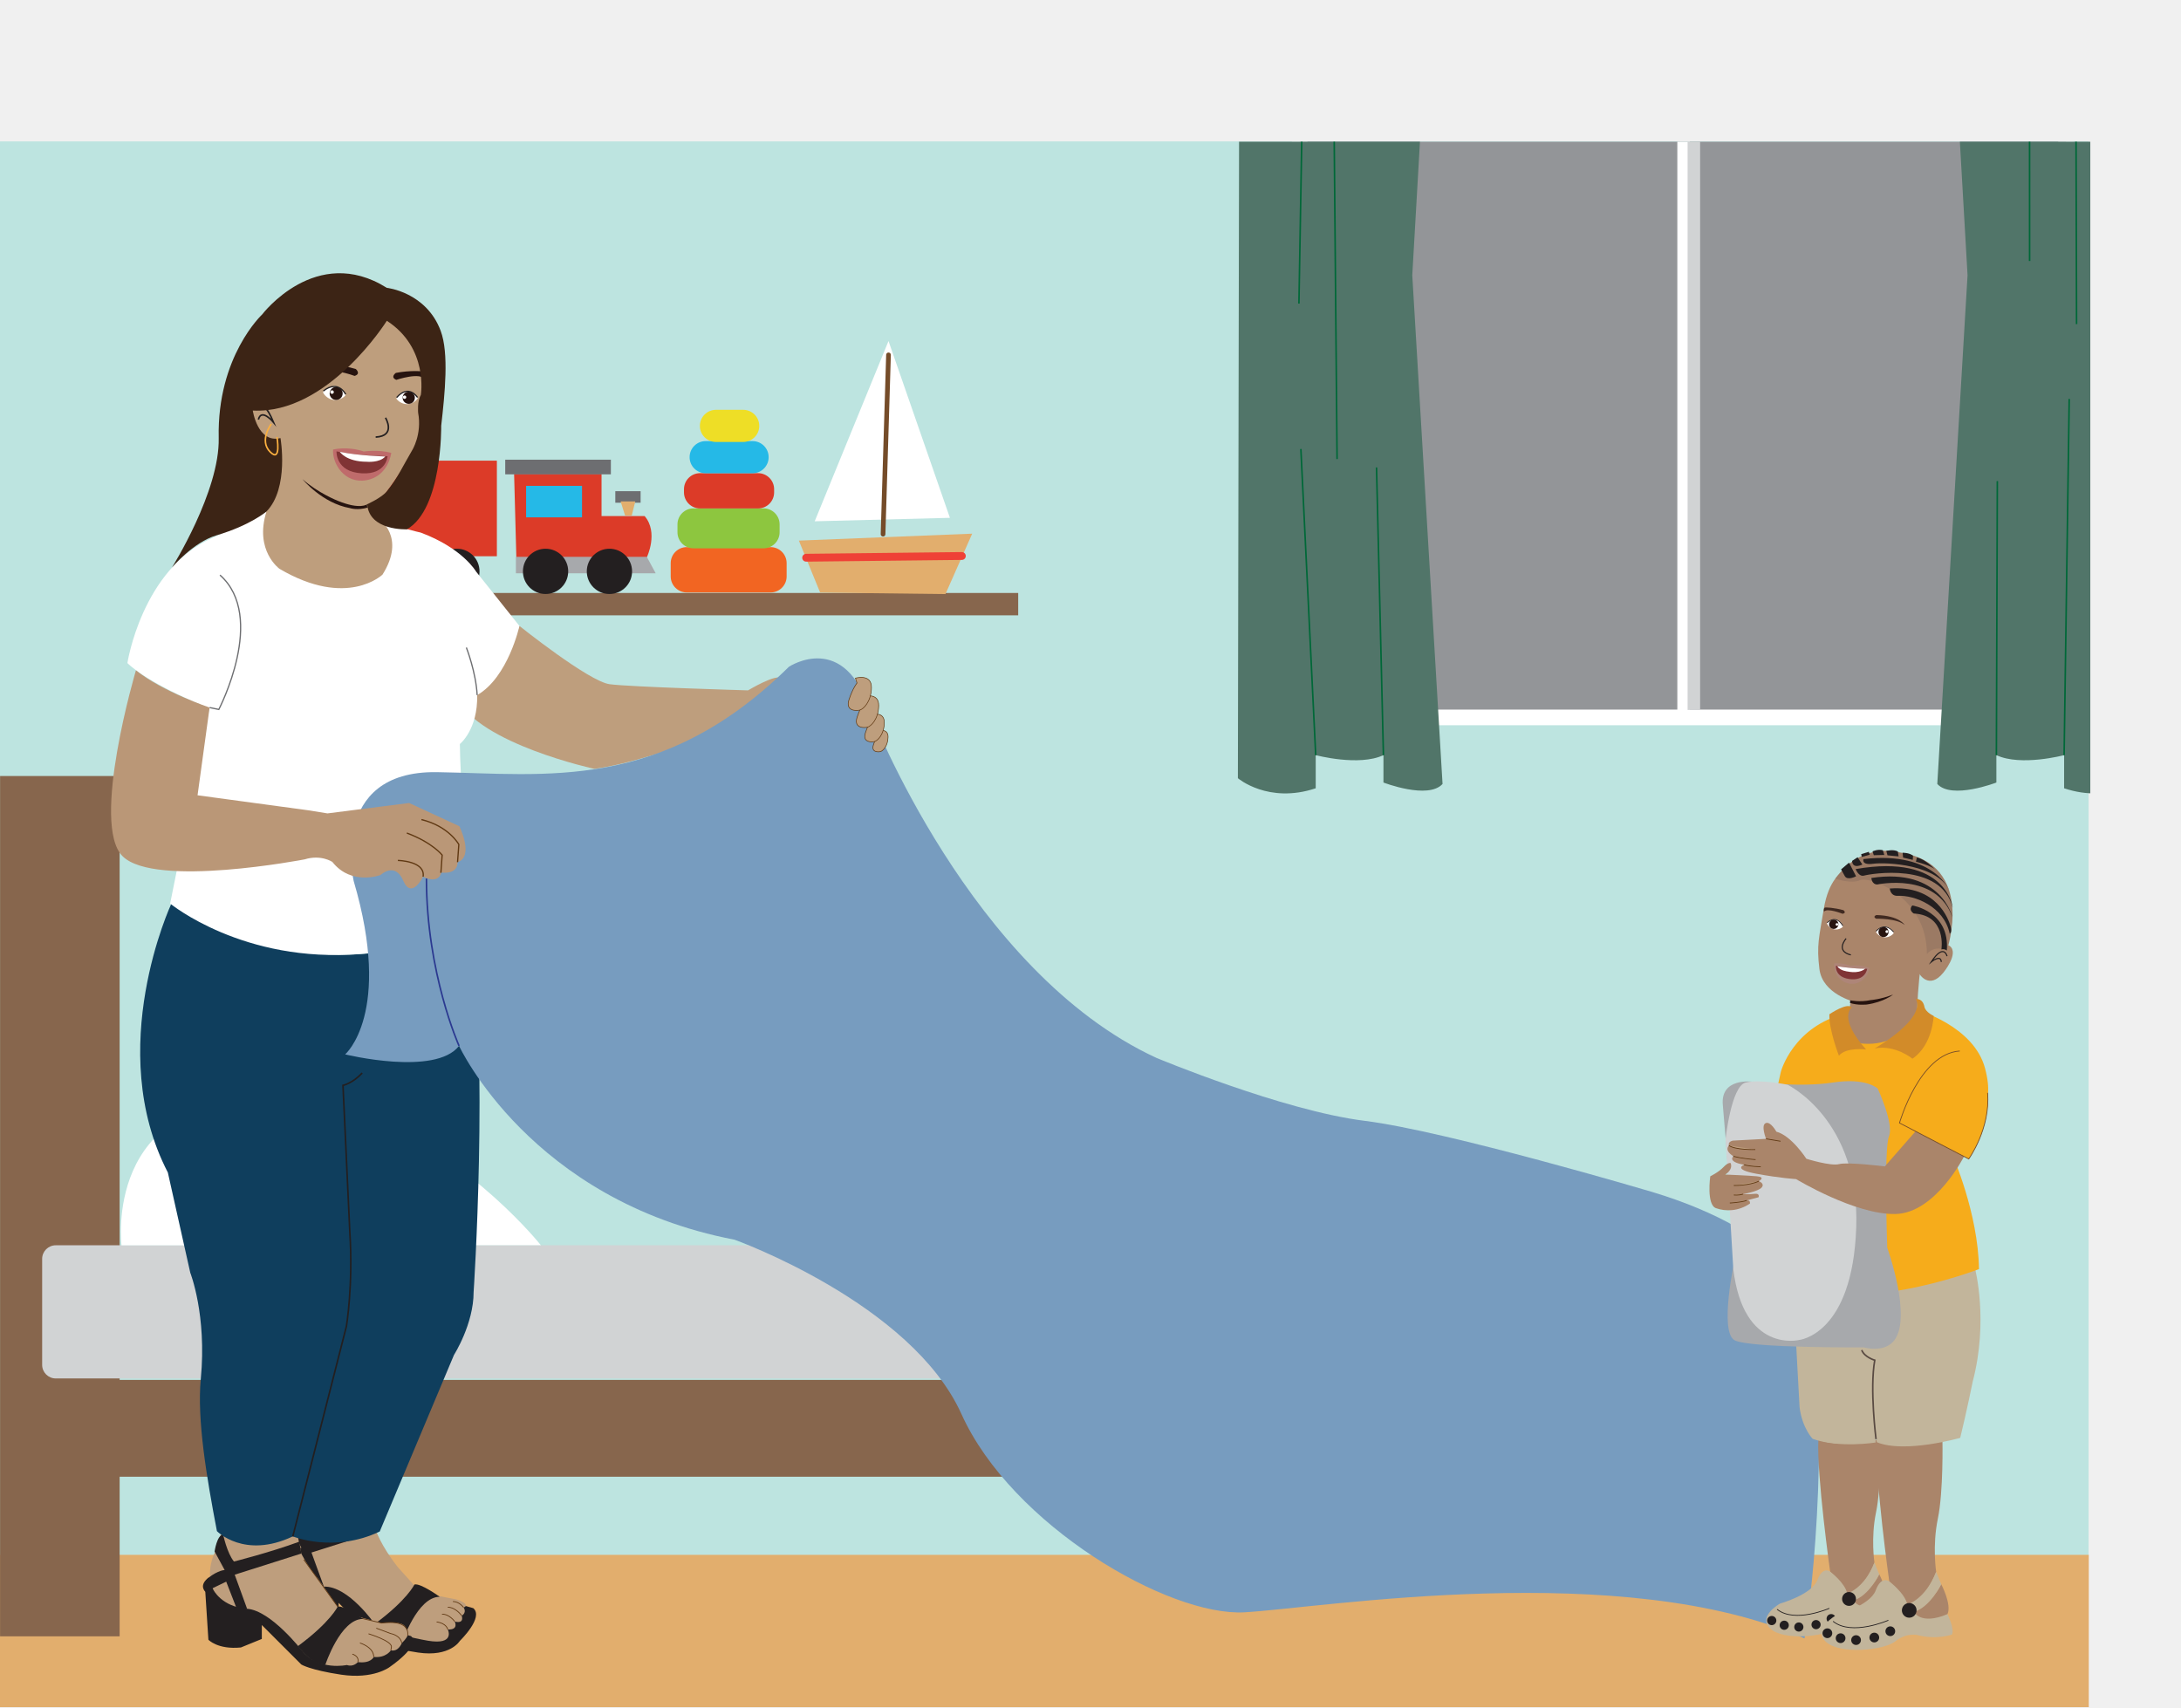
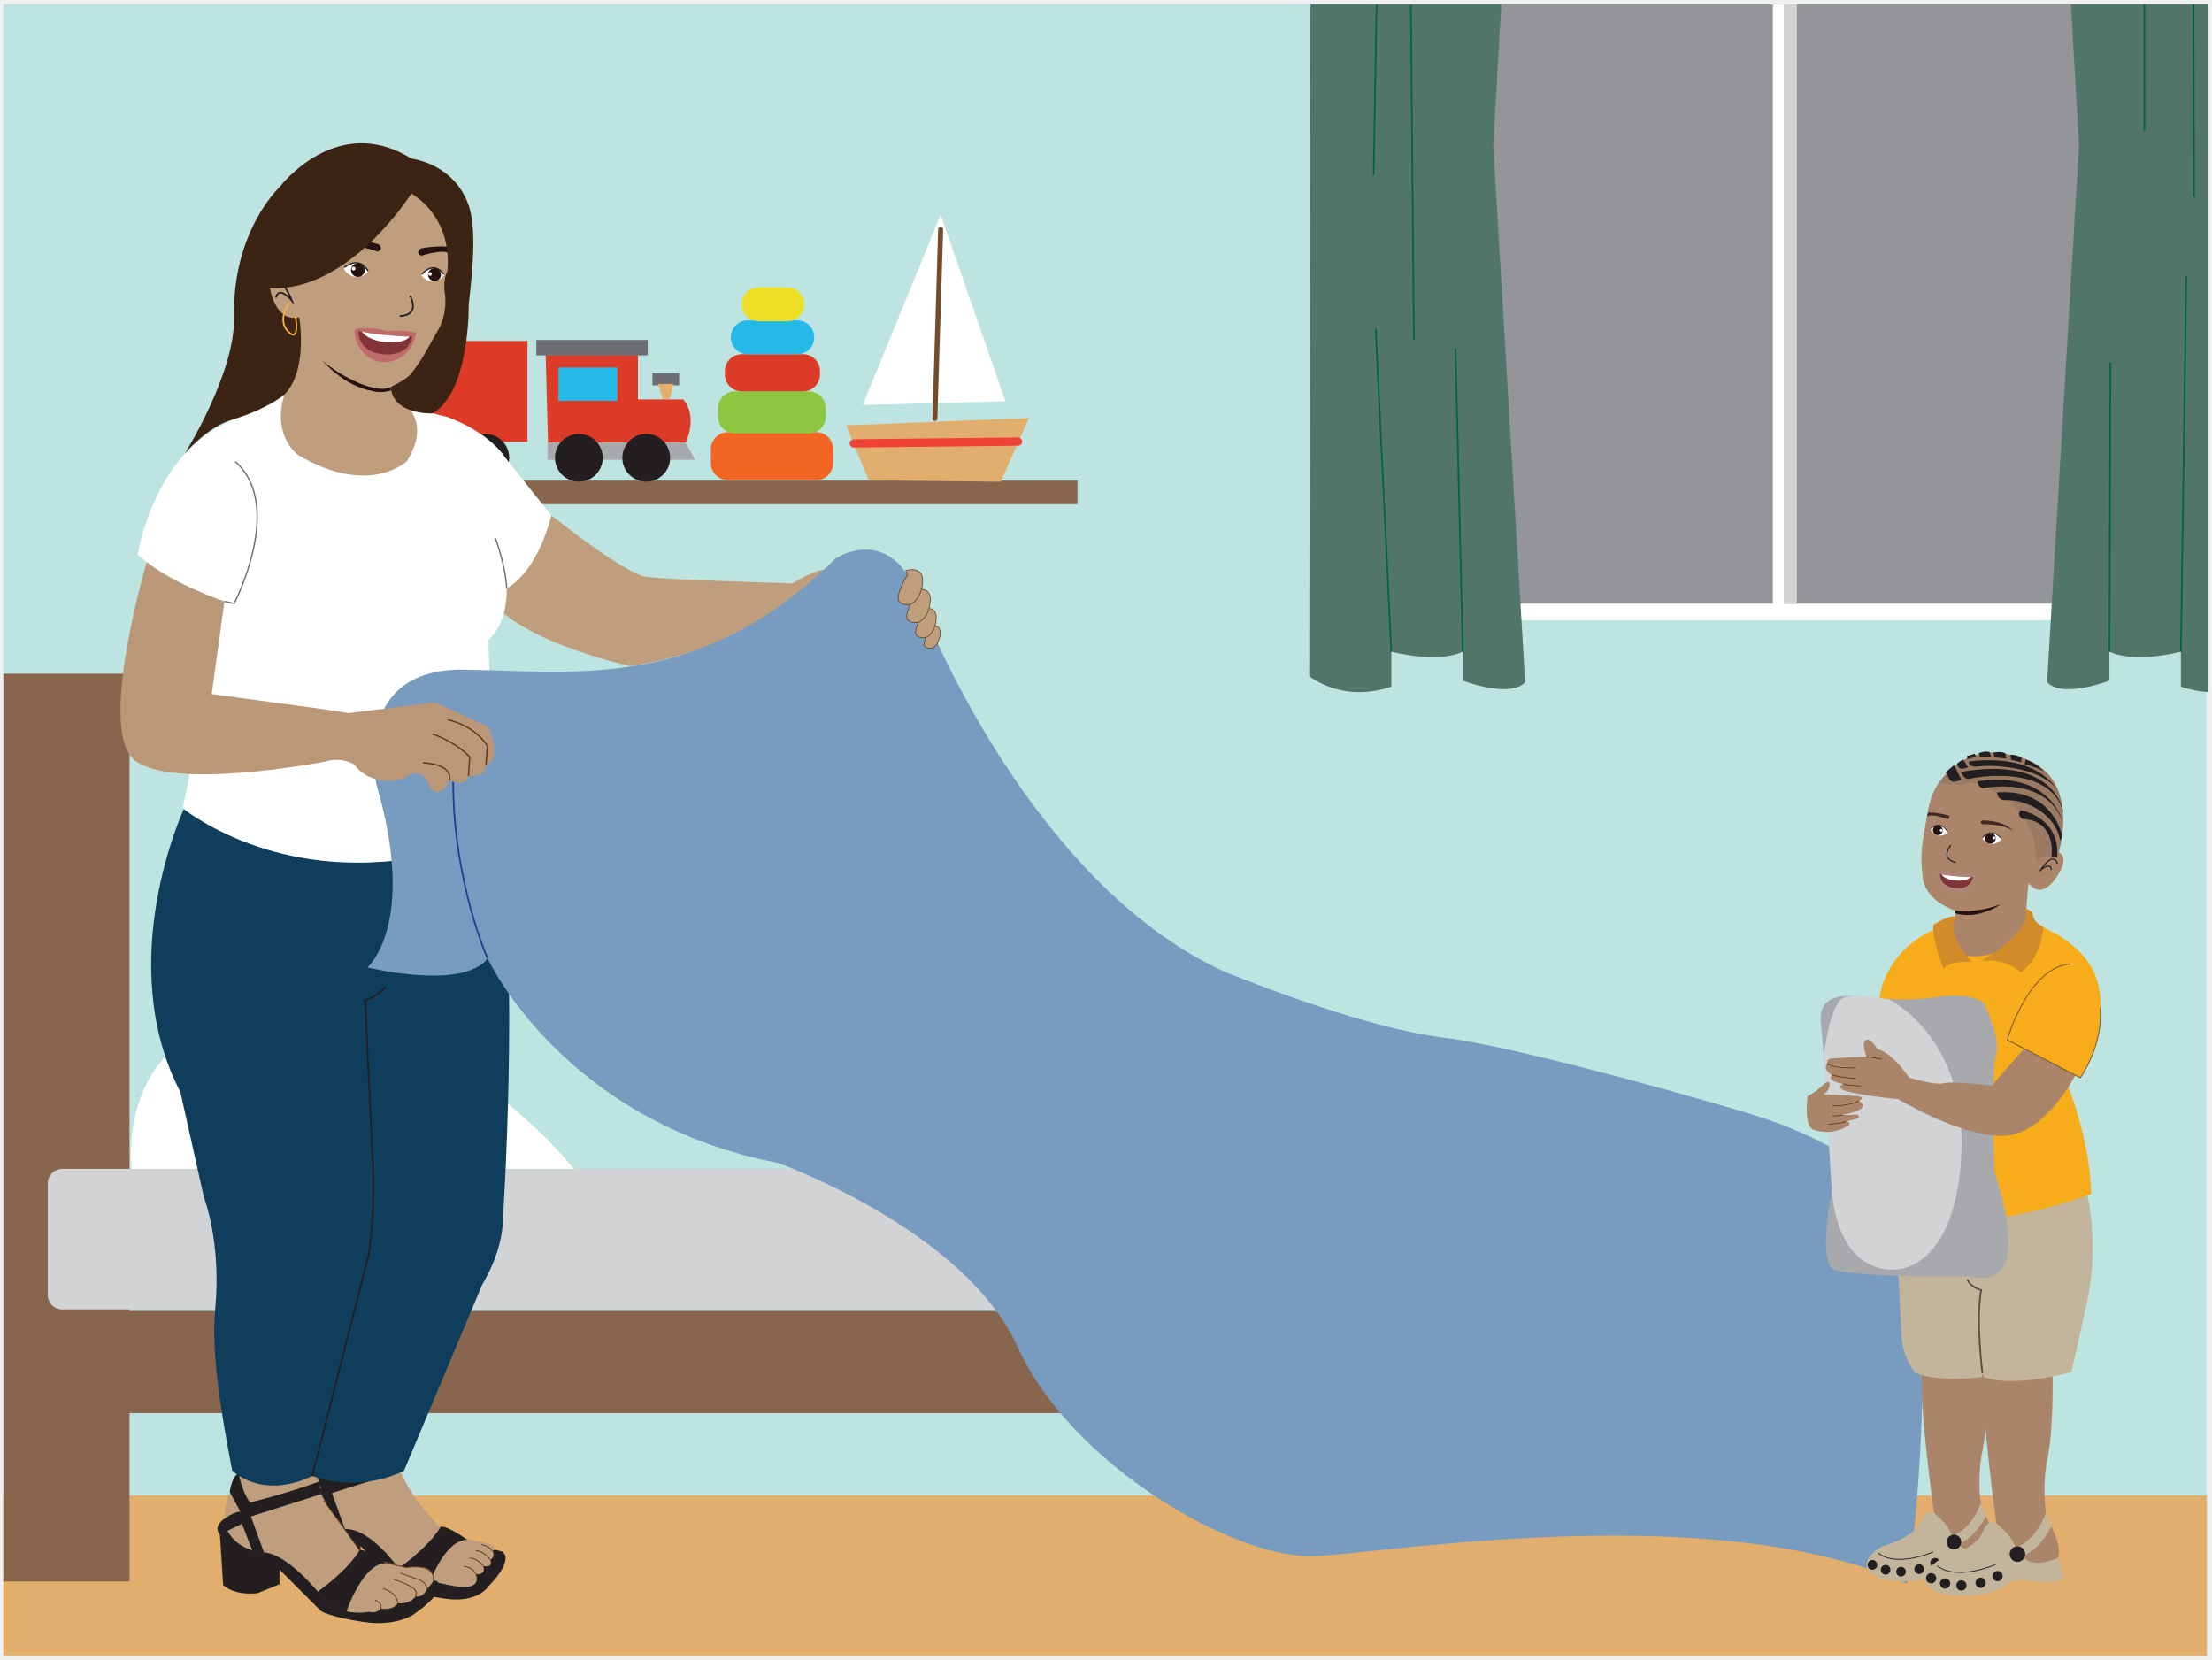
- <svg xmlns="http://www.w3.org/2000/svg" viewBox="0 0 1392.91 1090.37">
+ <svg xmlns="http://www.w3.org/2000/svg" viewBox="-2.00 87.82 1339.10 1004.55">
  <defs>
    <style>
      .cls-1, .cls-2, .cls-3, .cls-4, .cls-5, .cls-6, .cls-7, .cls-8, .cls-9, .cls-10, .cls-11, .cls-12, .cls-13, .cls-14, .cls-15 {
        fill: none;
      }

      .cls-16 {
        clip-path: url(#clippath);
      }

      .cls-2 {
        stroke: #6d6e71;
      }

      .cls-2, .cls-3, .cls-4 {
        stroke-width: .8px;
      }

      .cls-2, .cls-3, .cls-4, .cls-17, .cls-18, .cls-19, .cls-5, .cls-6, .cls-20, .cls-21, .cls-22, .cls-7, .cls-8, .cls-9, .cls-10, .cls-11, .cls-12, .cls-13, .cls-23, .cls-24, .cls-14, .cls-15 {
        stroke-miterlimit: 10;
      }

      .cls-3, .cls-20, .cls-22, .cls-15 {
        stroke: #603913;
      }

      .cls-4, .cls-5, .cls-6, .cls-7, .cls-14 {
        stroke: #231f20;
      }

      .cls-25 {
        fill: #eede26;
      }

      .cls-26 {
        fill: #f26522;
      }

      .cls-27, .cls-19 {
        fill: #f6ac1b;
      }

      .cls-28, .cls-21, .cls-23 {
        fill: #fff;
      }

      .cls-29 {
        fill: #803435;
      }

      .cls-30 {
        fill: #87664d;
      }

      .cls-31 {
        fill: #c2b59b;
      }

      .cls-32 {
        fill: #8dc63f;
      }

      .cls-33 {
        fill: #ba9777;
      }

      .cls-34 {
        fill: #ae8578;
      }

      .cls-35 {
        fill: #a7a9ac;
      }

      .cls-36, .cls-20, .cls-22 {
        fill: #be9e7d;
      }

      .cls-37 {
        fill: #bde4e0;
      }

      .cls-38 {
        fill: #aa856a;
      }

      .cls-39 {
        fill: #bf6b6b;
      }

      .cls-40 {
        fill: #d28b29;
      }

      .cls-41 {
        fill: #d1d3d4;
      }

      .cls-42 {
        fill: #dc3b28;
      }

      .cls-43 {
        fill: #e2ae6d;
      }

      .cls-44 {
        fill: #231f20;
      }

      .cls-45 {
        fill: #0f3e5d;
      }

      .cls-46 {
        fill: #9b7a64;
      }

      .cls-47 {
        fill: #6d6e71;
      }

      .cls-48 {
        fill: #3c2415;
      }

      .cls-49 {
        fill: #25b9e7;
      }

      .cls-50 {
        fill: #517569;
      }

      .cls-51 {
        fill: #779cbf;
      }

      .cls-52, .cls-53 {
        fill: #26130f;
      }

      .cls-17 {
        fill: #939598;
        stroke-width: 10px;
      }

      .cls-17, .cls-13 {
        stroke: #fff;
      }

      .cls-18 {
        stroke-width: 2px;
      }

      .cls-18, .cls-24 {
        fill: #a97c50;
        stroke: #a97c50;
      }

      .cls-19, .cls-6, .cls-20, .cls-14, .cls-15 {
        stroke-width: .5px;
      }

      .cls-19, .cls-23 {
        stroke: #754c29;
      }

      .cls-5 {
        stroke-width: .7px;
      }

      .cls-6, .cls-21, .cls-23 {
        stroke-linecap: round;
      }

      .cls-21 {
        stroke: #ef4136;
        stroke-width: 5px;
      }

      .cls-22 {
        stroke-width: .4px;
      }

      .cls-8 {
        stroke: #006838;
      }

      .cls-9 {
        stroke: #fbb040;
      }

      .cls-10 {
        stroke: #2b3990;
      }

      .cls-11 {
        stroke: #594a42;
      }

      .cls-12 {
        stroke: #d1d3d4;
      }

      .cls-12, .cls-13 {
        stroke-width: 8px;
      }

      .cls-23 {
        stroke-width: 3px;
      }

      .cls-24 {
        stroke-width: 6px;
      }

      .cls-53 {
        opacity: .8;
      }
    </style>
    <clipPath id="clippath">
      <rect class="cls-1" x="783.82" y="90.53" width="551.17" height="427.09" />
    </clipPath>
  </defs>
  <g id="Layer_2" data-name="Layer 2">
    <rect class="cls-37" x="0" y="90.32" width="1333.9" height="903.72" />
    <rect class="cls-43" x="0" y="993.1" width="1334.02" height="97.28" />
    <rect class="cls-30" x="2.15" y="881.37" width="1002.17" height="61.84" transform="translate(1006.47 1824.58) rotate(-180)" />
    <rect class="cls-30" x=".04" y="495.65" width="76.36" height="549.5" transform="translate(76.45 1540.8) rotate(-180)" />
    <rect class="cls-41" x="26.93" y="795.38" width="996.21" height="85.06" rx="8.69" ry="8.69" transform="translate(1050.06 1675.82) rotate(-180)" />
    <path class="cls-28" d="M77.58,795.43s-11.89-96.08,94.1-92.12c25.43,.95,46.99,3.39,67.07,11.64,63.61,26.15,106.66,80.37,106.66,80.37l-267.83,.1Z" />
    <g>
      <rect class="cls-30" x="177.24" y="378.73" width="473.04" height="14.28" transform="translate(827.52 771.75) rotate(-180)" />
      <rect class="cls-26" x="428.35" y="349.45" width="74.04" height="28.97" rx="10.26" ry="10.26" />
      <rect class="cls-32" x="432.67" y="324.7" width="65.23" height="25.52" rx="10.26" ry="10.26" />
      <rect class="cls-42" x="436.83" y="302.22" width="57.57" height="22.53" rx="10.26" ry="10.26" />
      <rect class="cls-49" x="440.42" y="281.74" width="50.48" height="20.53" rx="10.26" ry="10.26" />
      <rect class="cls-25" x="446.99" y="261.76" width="37.92" height="20.53" rx="10.26" ry="10.26" />
      <polygon class="cls-43" points="510.2 345.29 523.8 378.5 603.82 379.45 620.9 340.86 510.2 345.29" />
      <polygon class="cls-28" points="567.45 217.82 520.32 332.95 606.67 330.74 567.45 217.82" />
      <line class="cls-23" x1="563.97" y1="341.17" x2="567.45" y2="226.67" />
      <line class="cls-21" x1="514.85" y1="356.23" x2="614.29" y2="355.12" />
      <path class="cls-42" d="M329.76,355.97h83.34s7.65-15.87-1.42-26.36h-27.5v-26.93s-55.84,0-55.84,0l1.42,53.29Z" />
      <polygon class="cls-35" points="413.1 355.68 329.48 355.68 329.48 366.17 418.77 366.17 413.1 355.68" />
      <circle class="cls-44" cx="389.22" cy="364.94" r="14.46" />
      <circle class="cls-44" cx="348.43" cy="364.94" r="14.46" />
      <rect class="cls-49" x="335.99" y="310.33" width="35.72" height="20.13" transform="translate(707.71 640.78) rotate(-180)" />
      <rect class="cls-47" x="322.67" y="293.6" width="67.47" height="9.35" transform="translate(712.81 596.56) rotate(-180)" />
      <rect class="cls-47" x="392.97" y="313.73" width="16.16" height="7.37" transform="translate(802.1 634.83) rotate(-180)" />
      <polygon class="cls-43" points="396.37 320.25 405.73 320.25 403.46 329.32 399.21 329.32 396.37 320.25" />
      <rect class="cls-42" x="220.77" y="294.23" width="96.56" height="61.05" />
      <circle class="cls-44" cx="291.79" cy="364.94" r="14.46" />
      <circle class="cls-44" cx="251" cy="364.94" r="14.46" />
    </g>
    <g class="cls-16">
      <g>
        <rect class="cls-17" x="830.06" y="27.62" width="489.43" height="430.61" />
        <line class="cls-24" x1="773.67" y1="12.32" x2="1375.85" y2="12.32" />
        <circle class="cls-18" cx="769.18" cy="11.6" r="7.92" />
        <circle class="cls-18" cx="1383.99" cy="12.66" r="7.92" />
        <path class="cls-50" d="M791.5,0l-.92,497.05s19.33,16.57,49.71,6.44v-21.17s27.61,7.36,43.26,0v17.49s28.53,11.05,37.74,.92l-19.33-324.93L912.08,0l-49.71,.92-11.05,2.76L832.92,0h-41.42Z" />
        <path class="cls-50" d="M1367.05,0l.92,497.05s-19.33,16.57-49.71,6.44v-21.17s-27.61,7.36-43.26,0v17.49s-28.53,11.05-37.74,.92l19.33-324.93L1246.47,0l49.71,.92,11.05,2.76L1325.63,0h41.42Z" />
        <line class="cls-8" x1="840.28" y1="482.33" x2="830.81" y2="286.77" />
        <line class="cls-8" x1="883.54" y1="482.33" x2="879.12" y2="298.56" />
        <line class="cls-8" x1="832.92" y1="0" x2="829.57" y2="193.9" />
        <line class="cls-8" x1="851.33" y1="3.69" x2="853.93" y2="293.23" />
        <line class="cls-8" x1="1275" y1="482.33" x2="1275.61" y2="307.28" />
        <line class="cls-8" x1="1318.26" y1="482.33" x2="1321.52" y2="254.81" />
        <line class="cls-8" x1="1296.17" y1=".93" x2="1296.22" y2="166.72" />
        <line class="cls-8" x1="1325.63" y1="0" x2="1326.21" y2="207.02" />
        <line class="cls-13" x1="1075.24" y1="25.58" x2="1075.24" y2="457.27" />
        <line class="cls-12" x1="1081.8" y1="31.23" x2="1081.8" y2="453.47" />
      </g>
    </g>
  </g>
  <g id="Layer_1" data-name="Layer 1">
    <g>
      <g>
        <path class="cls-44" d="M182.12,993.61s-3.96,2.97-1.98,8.9l1.98,30.66s5.93,6.43,20.77,4.95l13.35-5.44v-8.9s25.22,25.22,25.22,25.22c0,0,5.5,3.52,25.55,6.51,20.5,3.05,26.68-7.46,26.68-7.46,0,0,15.5-14.95,8.58-20.89l-120.15-33.55Z" />
        <path class="cls-36" d="M191.52,965.92c-11.22,17.23-8.24,31.03-8.24,31.03,0,0,7.89,16.97,23.57,16.45,15.68-.52,32.47,23.86,32.47,23.86,8.82,6.5,33.96,10.69,33.96,10.69,17.7,2.96,12.72-7.18,12.72-7.18,7.22,.35,4.4-5.08,4.4-5.08,6.51,1.66,4.48-3.7,4.48-3.7,3.58-2.28,1.16-5.3,1.16-5.3,2.78-.7,.91-2.52,.11-3.03-3.02-1.91-5.5-2.23-5.5-2.23l-15.51-2.98-9.08-4.16-11.9-13.23c-11.19-14.17-14.17-23.87-14.17-23.87l.59-13.13,11.83-89.34-19.47-4.21-47.43,12.24s1.45,41,5.74,55.99c4.28,15,.28,27.2,.28,27.2" />
        <path class="cls-15" d="M286,1040.75s-.83-4-7.15-4.78" />
        <path class="cls-15" d="M290.4,1035.67s-3.5-4.85-8.12-4.64" />
        <path class="cls-15" d="M294.88,1031.97s-3.77-5.37-8.9-5.42" />
        <path class="cls-15" d="M296.03,1026.67s-2.62-3.7-6.78-3.77" />
        <path class="cls-44" d="M200.42,1013.88l-6.92-17.8-13.35,6.43s-4.45-3.96,1.98-8.9c6.43-4.95,10.38-4.95,10.38-4.95l-6.43-11.87s1.48-10.38,5.44-10.88c0,0,2.47,11.87,6.92,17.31,0,0,22.96-5.76,41.75-12.68l1.28,7.59-42.54,13.5,7.91,21.76-6.43,.49Z" />
        <path class="cls-44" d="M264.69,1012.03s-4.6,9.89-25.37,25.22c0,0,8.13,11.84,17.52,11.84,0,0,9.64-29.2,23.98-29.2,0,0-12.17-8.84-16.13-7.85Z" />
      </g>
      <g>
        <path class="cls-44" d="M133.09,1007.75s-3.96,2.97-1.98,8.9l1.98,30.66s5.93,6.43,20.77,4.95l13.35-5.44v-8.9s25.22,25.22,25.22,25.22c0,0,5.5,3.52,25.55,6.51,20.5,3.05,30.76-4.8,30.76-4.8,0,0,20.67-13.92,13.74-19.85l-129.39-37.25Z" />
        <path class="cls-36" d="M187.51,968.05c-.41-34.49,6.67-78.37,6.67-78.37,0,0-55.11-22.63-60.46,1.17-5.35,23.8,5.75,62.01,5.75,62.01,4.93,25.46-.82,35.73-.82,35.73-8.52,15.38-2.46,26.69-2.46,26.69,0,0,5.21,11.01,21.63,12.26,15.31,1.16,35.03,26.75,35.03,26.75,10.68,13.14,28.67,9.18,28.67,9.18,4.31,1.48,7.01-1.86,7.01-1.86,8.42,1.04,10.18-3.3,10.18-3.3,7.85,.82,10.91-4.21,10.91-4.21,4.83,1.15,6.99-4.63,6.99-4.63,5.77-5.6,3.95-7.07,1.9-10.73-2.05-3.66-14.69-2.05-14.69-2.05l-17.9-4.85-10.26-5.66-12.54-17.88c-6.98-8.21-10.68-16.02-10.68-16.02l-4.93-24.23Z" />
        <path class="cls-15" d="M240.33,1039.95l9.21,3.44s6.12,.99,7.06,6.07" />
        <path class="cls-15" d="M235.36,1043.53s15.35,4.63,14.61,8.51l-.35,2.05" />
        <path class="cls-15" d="M229.88,1049.4s8.78,2.55,8.82,8.9" />
        <path class="cls-15" d="M225.03,1056.52s4.56,1.17,3.5,5.08" />
        <path class="cls-44" d="M151.39,1028.03l-6.92-17.8-13.35,6.43s-4.45-3.96,1.98-8.9c6.43-4.95,10.38-4.95,10.38-4.95l-6.43-11.87s1.48-10.38,5.44-10.88c0,0,2.47,11.87,6.92,17.31,0,0,22.96-5.76,41.75-12.68l1.28,7.59-42.54,13.5,7.91,21.76-6.43,.49Z" />
        <path class="cls-15" d="M194.04,996.17l21.62,30,14.13,7.24,14.03,3.27s17.83-3.12,16.55,7.89" />
        <path class="cls-44" d="M215.66,1026.17s-4.6,9.89-25.37,25.22c0,0,8.13,11.84,17.52,11.84,0,0,9.64-29.2,23.98-29.2,0,0-12.17-8.84-16.13-7.85Z" />
        <line class="cls-15" x1="188.75" y1="928.69" x2="192.98" y2="899.07" />
      </g>
      <path class="cls-36" d="M331.74,399.8s44.32,35.45,57.61,37.22c13.29,1.77,88.39,3.93,88.39,3.93,0,0,18.73-11.24,21.22-7.49,11.62,17.43-79.15,52.36-119.36,57.63,0,0-73.56-15.95-87.74-45.2,0,0,22.16,0,39.88-46.09Z" />
      <path class="cls-36" d="M175.1,280.36s-1.76,32.78-9.58,50.08c0,0-2.5,77.2,63.24,79.25,0,0,49.01-13.21,19.28-76.71,0,0-11.83-4.61-12.08-16.06-.27-12.12,1.56,.21,1.56,.21l-62.42-36.76" />
      <path class="cls-45" d="M109.36,577.39s-43.16,92.44-2.16,171.51l14.32,64.02s10.64,26.89,6.72,67.79c-2.49,26.01,3.71,62.84,10.3,97.25,0,0,17.47,18.05,48.47,3.36,0,0,26.23,10.79,55.51-3.12l47.44-112.83s12.52-19.62,12.52-40.12c0,0,9.72-144.33-2-237.31,0,0-79.8,55.64-191.11-10.55Z" />
      <path class="cls-36" d="M175.49,256.66s5.13-61.06,60-63.08c0,0,38.98,1.78,34.14,56.73,0,0-2.52,8.74-1.24,13.49,0,0,2.52,12.19-3.86,23.28-9.54,16.6-18.65,28.41-18.65,28.41,0,0-5.65,7.88-19.27,7.46,0,0-9.55-.69-21.39-9.02,0,0-30.18-15.32-27.83-33.35,0,0-13.84,8.38-18.93-13.28,0,0-3.96-29.86,17.04-10.62Z" />
      <path class="cls-52" d="M226.49,240.1s-18.22-6.93-27.13-1.36c0,0,6.94-9.33,27.86-3.05,0,0,3.57,3.06-.73,4.4Z" />
      <path class="cls-52" d="M271.35,237.82c-.4-.98-9.85-1.33-18.54,.36,0,0-3.85,2.69,.29,4.45,0,0,15.73-5.29,18.13-.19,0,0,1.09-2.2,.12-4.62Z" />
      <path class="cls-7" d="M246.2,266.83s7.03,11.67-6.27,12.34" />
      <path class="cls-7" d="M160.57,261.32s5.42-12.46,14.16,8.46c0,0-7.83-9.43-9.69-1.78" />
      <path class="cls-52" d="M234.52,322.07s-4.4,3.67-18.75-2.18c0,0-12.56-4.91-22.58-13.83,0,0,12.52,15.37,30.34,18.48,0,0,4.71,1.66,11.6-.42,0,0-1.03-.16-.61-2.04Z" />
      <path class="cls-7" d="M187,981.32l34.24-134.2s4.37-26.19,2.18-60.02l-4.37-93.85s6.11-1.28,12.26-7.91" />
      <path class="cls-39" d="M212.73,287.13s9.1-2.32,19.62,1.24c0,0,9.32-1.38,17.53,.88,0,0-1.67,14.84-15.8,17.44-14.13,2.6-22.05-10.88-21.35-19.56Z" />
      <path class="cls-29" d="M214.92,288.3s-.79,13.17,16.34,14.03c15.56,.78,16.27-10.94,16.27-10.94,0,0-17.57-.09-32.61-3.08Z" />
      <path class="cls-28" d="M217.03,288.59s3.94,6.31,17.23,6.34c0,0,8.16,.82,11.8-3.36,0,0-17.1-.48-29.03-2.98Z" />
      <g>
        <path class="cls-28" d="M206.39,250.48s0-.4,.31-.74c1.01-1.1,3.32-3.15,6.91-3.11,4.02,.05,6.19,3.86,6.93,5.22,.13,.23,.11,.44,.11,.44,0,0,.01,.22-.13,.38-.65,.74-2.82,2.79-6.63,2.8-2.27,0-5.44-1.25-7.37-4.36-.13-.22-.14-.49-.13-.64Z" />
        <circle class="cls-52" cx="214.68" cy="251.3" r="4.16" />
        <circle class="cls-28" cx="212.06" cy="250.42" r="1.14" />
        <path class="cls-4" d="M220.78,251.86s-4.77-9.67-14.24-2.15" />
      </g>
      <g>
        <path class="cls-28" d="M253.23,254.48s-.06-.38,.18-.73c.78-1.17,2.63-3.41,5.98-3.88,3.75-.53,6.31,2.7,7.19,3.86,.15,.2,.17,.39,.17,.39,0,0,.04,.21-.06,.37-.5,.78-2.22,3-5.77,3.55-2.11,.33-5.24-.39-7.48-3-.16-.18-.2-.43-.22-.57Z" />
        <circle class="cls-52" cx="261.05" cy="254.05" r="3.9" />
        <circle class="cls-28" cx="258.38" cy="253.69" r="1.09" />
        <path class="cls-4" d="M266.66,253.86s-5.61-8.88-13.35,.07" />
      </g>
      <path class="cls-28" d="M304.74,443.99c19.85-11.46,27-44.19,27-44.19l-27.76-34.83s-8.45-14.79-35.28-24.8c0,0-18.09-4.02-26.74-8.82,0,0,17.6,11.58,2.32,35.67,0,0-22.53,21.77-65.78-3.71,0,0-16.21-11.58-8.31-36.6,0,0-11.56,6.55-34.6,16.82-45.03,20.08-54.22,79.97-54.22,79.97,0,0,11.14,12.25,52.38,28.86l-25.08,124.74s46.62,38.45,121.59,32.2c0,0,49.98-3.36,74.01-24.51,0,0-10.09-63.44-10.57-109.58,0,0,11.53-9.13,11.05-31.24" />
      <path class="cls-51" d="M1055.07,761.29c88.06,26.54,102.93,69.58,102.93,69.58,11.13,119.65-5.54,215.62-5.54,215.62-115.47-51.48-308.85-19.48-357.55-16.69s-148.86-55.65-180.86-126.6c-32-70.95-144.95-111.39-144.95-111.39-130.3-24.98-175.91-123.79-175.91-123.79-15.2,19.55-72.75,5.43-72.75,5.43,0,0,30.4-26.06,5.43-110.76,0,0-16.29-70.58,53.21-69.5,69.5,1.09,143.33,13.03,224.78-67.32,0,0,35.83-23.89,52.12,29.32,0,0,63.65,165.59,182.43,220.43,0,0,80.58,33.71,133.2,40.28,52.72,6.58,183.48,45.39,183.48,45.39Z" />
      <path class="cls-33" d="M194.49,548.92c10.49-3.31,17.76,1.59,17.76,1.59,12.2,15.48,30.84,8.34,30.84,8.34,0,0,9.14-8.72,14.46,3.67,5.32,12.39,12.66-2.56,12.66-2.56,10.34,5.07,11.62-2.62,11.62-2.62,11.24,1.12,10.38-6.66,10.38-6.66,10.8-3.55,1.16-22.97,1.16-22.97l-32.08-14.82-52.14,6.64-12.17-1.97-70.81-9.6,7.69-56.05s-29.71-9.9-47.04-23.77c0,0-29.22,98.54-8.42,118.85,20.8,20.3,116.06,1.92,116.06,1.92Z" />
      <path class="cls-3" d="M292.22,550.69l.81-11.33s-6.33-11.65-23.88-15.88" />
      <path class="cls-3" d="M281.58,557.47l.81-11.33s-6.17-7.93-22.57-14.07" />
      <path class="cls-3" d="M254.11,549.57s17.71,.31,16.11,10.4" />
      <path class="cls-10" d="M293.18,668.01s-20.83-46.38-20.83-106.86" />
      <path class="cls-2" d="M133.89,451.92l5.85,1.22s30.87-59.11,.75-85.84" />
      <path class="cls-2" d="M297.85,413.6s6.14,15.71,6.89,30.39" />
      <path class="cls-48" d="M247.06,204.87s-37.4,59.83-85.62,57.36c0,0,3.1,21.16,17.69,17.58,0,0,5.65,31.99-8.96,46.91,0,0-10.41,8.87-31.82,15.17-15.01,4.41-28.54,20.6-28.54,20.6,0,0,30.62-48.67,29.87-82.74-1.14-52.15,27.76-78.91,27.76-78.91,0,0,34.39-45.34,79.6-17,0,0,25.13,2.67,34.39,27.44,5.36,14.33,2.69,40.09,.35,60.66,0,0,.81,53.16-21.91,66.14,0,0-24,1.13-25.36-16.01,0,0,9.16-4.13,12.42-8.12,7.19-8.82,10.26-16.12,16.23-26.25,0,0,6.45-10.1,3.89-24.05,0,0-.69-7.29,1.71-11.35,0,0,5.17-29.99-21.69-47.41" />
      <path class="cls-9" d="M173.28,270.79s-8.03,10.53-.77,17.83c7.26,7.29,4.37-9.46,4.37-9.46" />
    </g>
    <g>
      <g>
        <path class="cls-38" d="M1200.19,1005.51s6.47,12.27,3.75,18.06c0,0-12.69,8.04-21.21-.82,0,0,11.54-5.33,17.46-17.24Z" />
        <path class="cls-38" d="M1197.12,998.01s-6.48,18.21-18.2,21.18c0,0-4.31-9.64-10.09-15.39,0,0-8.63-61.32-7.52-84.33,0,0,11.8,5.95,39.61-.45,0,0,.63,30.6-2.78,46.96s-1.02,32.03-1.02,32.03Z" />
        <path class="cls-31" d="M1203.93,1023.57s4.43,8.86,2.73,12.27c0,0-8.86,3.41-20.79,.34,0,0-6.47-1.7-13.29,3.75-6.82,5.45-33.4,8.18-41.91,.34-8.52-7.84,6.13-16.02,6.13-16.02,0,0,20.45-5.79,23.85-14.99,3.41-9.2,8.18-5.45,8.18-5.45,0,0,9.54,7.16,10.9,13.97,0,0,10.9-3.07,17.38-19.76l3.07,7.5s-6.47,13.63-16.36,16.7c0,0,3.75,8.18,20.11,1.36Z" />
        <circle class="cls-44" cx="1180.89" cy="1021.27" r="4.43" />
        <circle class="cls-44" cx="1169.49" cy="1033.86" r="2.93" />
        <circle class="cls-44" cx="1159.84" cy="1037.67" r="2.93" />
        <circle class="cls-44" cx="1148.84" cy="1039.2" r="2.93" />
        <circle class="cls-44" cx="1139.51" cy="1038.06" r="2.93" />
        <circle class="cls-44" cx="1131.54" cy="1035.07" r="2.93" />
        <path class="cls-6" d="M1168.15,1027.32s-21.81,9.54-33.05,.68" />
      </g>
      <g>
        <path class="cls-38" d="M1239.78,1011.86s6.86,12.99,3.97,19.13c0,0-13.44,8.51-22.46-.87,0,0,12.22-5.64,18.49-18.26Z" />
        <path class="cls-38" d="M1236.53,1003.92s-6.86,19.28-19.27,22.44c0,0-4.57-10.21-10.68-16.3,0,0-9.14-64.95-7.97-89.31,0,0,12.49,6.3,41.95-.48,0,0,.67,32.41-2.94,49.73s-1.08,33.93-1.08,33.93Z" />
        <path class="cls-31" d="M1243.75,1030.99s4.69,9.38,2.89,12.99c0,0-9.38,3.61-22.02,.36,0,0-6.86-1.8-14.08,3.97-7.22,5.77-35.37,8.66-44.39,.36-9.02-8.3,6.5-16.96,6.5-16.96,0,0,21.65-6.14,25.26-15.88,3.61-9.74,8.66-5.77,8.66-5.77,0,0,10.11,7.58,11.55,14.8,0,0,11.55-3.25,18.41-20.93l3.25,7.94s-6.86,14.44-17.32,17.68c0,0,3.97,8.66,21.29,1.44Z" />
        <circle class="cls-44" cx="1219.34" cy="1028.56" r="4.69" />
        <circle class="cls-44" cx="1207.26" cy="1041.89" r="3.11" />
        <circle class="cls-44" cx="1197.04" cy="1045.92" r="3.11" />
        <circle class="cls-44" cx="1185.39" cy="1047.55" r="3.11" />
        <circle class="cls-44" cx="1175.51" cy="1046.34" r="3.11" />
        <circle class="cls-44" cx="1167.07" cy="1043.17" r="3.11" />
        <path class="cls-6" d="M1205.85,1034.96s-23.1,10.11-35.01,.72" />
      </g>
      <path class="cls-31" d="M1157.65,918.99s-6.62-6.77-8.33-20.06l-4.57-83.64s33.91,24.66,116.67-4.77c0,0,8.66,33.01-1.5,71.82,0,0-4,19.71-8.01,36.04,0,0-35.42,10.16-53.29,2.77l-.83-5.63,.07,5.84s-23.31,3.73-40.21-2.36Z" />
      <path class="cls-11" d="M1198.14,919.23s-4.1-32.04-.82-50.45c0,0-6.59-1.88-8.31-6.47" />
      <path class="cls-38" d="M1226.74,616.39s-1.93,13.75-2.29,28.72c0,0-2.77,24.48-31.51,29.41,0,0-31.44-4.98-13.58-27.36,0,0,2.9-3.45,2.27-8.23,0,0,37.4-1.84,45.1-22.54Z" />
      <path class="cls-38" d="M1176.41,556.99s-8.58,4.85-11.62,23.44c-3.04,18.59-4.68,23.11-2.82,38.45,1.95,16.13,22.32,20.97,22.32,20.97,0,0,34.08-.63,41.57-17.78,0,0,6.21,10.39,15.3-.86,0,0,10.24-12.31,4.03-17.03,0,0-6.92-4.02-12.58,3.07,0,0,9.89-31.17-.07-38.05,0,0-22.16-30.66-56.13-12.21Z" />
      <path class="cls-5" d="M1179.04,599.45s-7.17,7.96,3.01,10.47" />
      <path class="cls-5" d="M1243.47,610.72s-1.92-8.59-10.04,3.64c0,0,6.14-5.04,6.38,.06" />
      <path class="cls-52" d="M1181.64,638.92s6.19,1.35,13.19-.16c0,0,6.09-.36,14.22-3.53,0,0-5.98,4.83-16.72,6.36,0,0-6.05,.7-10.85-1.03,0,0,.25-.64,.16-1.64Z" />
      <path class="cls-34" d="M1193.93,618.34s-5.2-2.45-11.93-1.53c0,0-5.43-1.91-10.63-1.51,0,0-.72,9.11,7.46,12.31,8.19,3.2,14.5-3.97,15.09-9.27Z" />
      <path class="cls-29" d="M1192.48,618.79s-1.05,8-11.44,6.53c-9.43-1.34-8.5-8.46-8.5-8.46,0,0,10.56,1.99,19.94,1.93Z" />
      <path class="cls-28" d="M1191.18,618.72s-3.1,3.33-11.08,1.81c0,0-4.99-.45-6.7-3.39,0,0,10.33,1.69,17.78,1.58Z" />
      <path class="cls-27" d="M1224.45,645.11s36.15,10.11,43.32,37.27c7.17,27.15-7.16,28.15-7.16,28.15,0,0,6.87,32.43-13.62,27.31,0,0,16.39,36.89,16.91,72.75,0,0-86.07,33.3-123.46,4.61,0,0,6.66-48.67,6.15-77.36,0,0-13.83,2.05-18.96-9.73l9.73-43.55s7.68-29.2,42.01-37.4c0,0-10.76,14.86,7.17,18.96,0,0,27.15,6.15,37.91-21Z" />
      <path class="cls-53" d="M1198.25,586.81s13.09-.38,18.18,3.99c0,0-3.23-5.95-18.02-6.35,0,0-2.81,.94-.16,2.37Z" />
      <path class="cls-53" d="M1165.21,579.8c.33-.49,6.53,.02,12.08,1.53,0,0,2.33,1.69-.5,2.32,0,0-9.9-3.92-11.83-1.41,0,0-.56-1.23,.25-2.44Z" />
      <g>
        <path class="cls-28" d="M1209.37,595.9s.06-.31-.12-.61c-.6-.99-2.07-2.89-4.82-3.39-3.08-.55-5.29,2.03-6.06,2.96-.13,.16-.15,.32-.15,.32,0,0-.04,.17,.04,.31,.39,.66,1.74,2.55,4.65,3.11,1.73,.34,4.33-.16,6.27-2.24,.13-.14,.18-.35,.2-.47Z" />
        <circle class="cls-52" cx="1202.92" cy="595.3" r="3.23" />
        <circle class="cls-28" cx="1205.05" cy="595.02" r=".89" />
        <path class="cls-14" d="M1198.18,594.83s5.07-6.67,11.19,.46" />
      </g>
      <g>
        <path class="cls-28" d="M1176.95,591.8s.1-.27-.03-.57c-.42-.99-1.49-2.95-3.94-3.79-2.74-.94-5.14,1.12-5.97,1.86-.14,.13-.18,.27-.18,.27,0,0-.06,.15,0,.29,.26,.66,1.24,2.58,3.82,3.51,1.54,.55,4,.47,6.06-1.17,.14-.11,.21-.3,.24-.4Z" />
        <circle class="cls-52" cx="1171.12" cy="590.34" r="2.99" />
        <circle class="cls-28" cx="1173.19" cy="590.45" r=".84" />
        <path class="cls-14" d="M1166.93,589.38s5.51-5.87,10.04,1.99" />
      </g>
      <g>
        <path class="cls-35" d="M1205.31,797.02s-2.21-63.57,1.11-71.31c3.32-7.74-7.19-30.4-7.19-30.4,0,0-7.19-7.19-28.74-3.87-21.56,3.32-51.41-.55-51.41-.55,0,0-20.45-2.76-18.79,14.92,1.66,17.69,7.74,97.84,7.74,97.84,0,0-10.5,47.54,0,52.51,10.5,4.97,82.36,4.42,82.36,4.42,0,0,12.91,3.86,19.35-4.42,11.61-14.92-4.42-59.14-4.42-59.14Z" />
        <path class="cls-41" d="M1141.63,692.84s46.18,22.17,43.87,90.98c-2.31,68.81-36.48,72.04-36.48,72.04,0,0-35.56,8.77-42.03-45.26l-4.96-82.8s3.57-34.04,12.81-36.35c9.24-2.31,26.79,1.39,26.79,1.39Z" />
      </g>
      <path class="cls-38" d="M1224.22,721.63l-20.44,23.36s-23.85-2.92-29.2-1.46-20.93-3.41-20.93-3.41c0,0-9.45-14.74-19.17-17.31,0,0-3.72-6.86-6.86-5.43s.29,10.01,.29,10.01l-21.15,1.14s-3.43,.57-2.57,3.14c0,0-3.43,2.86,2.86,6.86,0,0-4.29,3.43,6.86,5.43,0,0-7.72,2.86,7.72,5.72,15.44,2.86,25.44,3.43,25.44,3.43,0,0,37.74,22.87,63.46,22.3,25.73-.57,44.03-37.16,44.03-37.16" />
      <line class="cls-20" x1="1137.17" y1="728.93" x2="1127.91" y2="727.39" />
      <path class="cls-20" d="M1121.03,734.25s-12.4,.36-16.84-2.57" />
      <path class="cls-20" d="M1121.21,740.67s-8.52-.6-14.17-2.13" />
      <path class="cls-20" d="M1124.51,745.26s-6.72-.19-10.61-1.29" />
      <path class="cls-38" d="M1101.81,750.22s5.14-2.94,3.49-7.34c0,0-1.47-.73-4.59,2.57s-8.44,5.87-8.44,5.87c0,0-2.57,18.16,3.67,20.37,6.24,2.2,14.31,2.02,21.65-2.94,0,0,.55-2.39-2.02-2.02l7.52-2.02s1.1-2.57-2.39-2.2-7.52,.18-7.52,.18c0,0,9.72-1.65,11.93-4.22,2.2-2.57-1.83-4.04-1.83-4.04,0,0,4.77-2.57-1.28-3.12-6.05-.55-20.18-1.1-20.18-1.1Z" />
      <path class="cls-20" d="M1107.32,757.19s9.54,.18,15.96-2.75" />
      <path class="cls-20" d="M1107.32,763.24s3.12,.37,5.87-.55" />
      <path class="cls-20" d="M1104.75,768.38s7.34-.37,10.82-1.65" />
      <path class="cls-19" d="M1251.61,671.3c-25.85,1.72-38.49,45.96-38.49,45.96l44.24,22.98s13.94-19.29,12.03-42.22" />
      <g>
        <path class="cls-46" d="M1172.15,561.21s10.12,3.59,15.8,.94c5.68-2.65,42.8,10.05,42.66,47.31,0,0,4.31-6.23,12.74-2.31,0,0,19.08-55.23-29.9-62.64,0,0-23.74-7.7-41.29,16.7Z" />
        <path class="cls-44" d="M1239.9,606.42s3.55-21.83-17.65-22.94c0,0-3.74-2.14-.91-5.15,0,0,24.07,3.75,21.99,28.81,0,0-1.12-1.3-3.44-.72Z" />
        <path class="cls-44" d="M1206.92,567.5s.3,4.89,5.05,4.67c10.84-.52,29.58,6.75,33.24,24.25,0,0,1.74-.93,.47-5-1.26-4.06-8.62-26.14-38.77-23.92Z" />
        <path class="cls-44" d="M1195.17,560.77s.13,4.02,3.71,4.18c0,0,37.9-8.23,48.1,21.07,0,0-7.02-32.1-51.81-25.25Z" />
        <path class="cls-44" d="M1185.1,555.1s1.99,5.16,5.43,4.15c3.44-1.01,49.13-9.1,56.59,20.59,0,0-3.7-34.92-62.02-24.74Z" />
        <path class="cls-44" d="M1190.12,548.7s-1.59,4.05,6.24,2.99c7.83-1.07,42.13,.24,49.12,18.22,0,0-8.96-26.59-55.36-21.21Z" />
        <path class="cls-44" d="M1185.39,559.72s-5.53,2.87-7.2-.14c-1.67-3.01-2.36-4.29-2.36-4.29l5.06-4.3,4.5,8.72Z" />
        <path class="cls-44" d="M1189.41,552.17s-6.19,3.3-6.57-2.29l3.52-2.33,3.05,4.62Z" />
        <polygon class="cls-44" points="1194.12 545.9 1189.06 547.34 1188.67 545.55 1193.54 544.07 1194.12 545.9" />
        <path class="cls-44" d="M1203.41,546.08l-6.69,.16-.83-2.45s3.37-1.6,6.62-.74l.9,3.04Z" />
        <path class="cls-44" d="M1212.55,546.99l-7.09-.69-.76-2.82s4.43-1.19,7.35,.36l.5,3.15Z" />
        <path class="cls-44" d="M1221.61,549.22l-6.18-1.45-.32-3.11s4.39-.06,6.65,1.93l-.16,2.63Z" />
        <path class="cls-44" d="M1224.21,547.66l-.56,2.74s9.6,2.37,12.11,4.98c0,0-5.56-6.31-11.56-7.72Z" />
      </g>
      <path class="cls-40" d="M1223.58,638.04s4.37-.59,5.46,4.96c.7,3.57,5.91,5.86,5.91,5.86,0,0-.59,18.6-13.57,27.36,0,0-10.87-9.09-24.08-6.59,0,0,32.83-18.6,26.28-31.6Z" />
      <path class="cls-40" d="M1182.6,643.55s-9.01,6.38,9.16,26.76c0,0-12.77-1.62-17.33,3.96,0,0-6.46-16.57-6.08-26.44,0,0,11.66-7.93,14.25-4.28Z" />
    </g>
    <g>
      <path class="cls-22" d="M560.5,466.79s6.77-2.02,6.66,3.97c-.11,5.99-3.44,8.92-4.82,9.28s-6.11,.55-4.52-4.3c1.59-4.85,3.35-6.94,3.35-6.94l-.67-2Z" />
      <path class="cls-22" d="M556.16,456.49s8.76-2.61,8.61,5.13c-.14,7.74-4.45,11.53-6.23,12.01s-7.9,.71-5.84-5.57c2.06-6.28,4.33-8.98,4.33-8.98l-.87-2.59Z" />
      <path class="cls-22" d="M551.35,444.88s10-2.98,9.83,5.86c-.16,8.84-5.08,13.17-7.11,13.71-2.03,.54-9.02,.81-6.67-6.36,2.35-7.17,4.94-10.25,4.94-10.25l-.99-2.96Z" />
      <path class="cls-22" d="M546.32,433.16s10.41-3.1,10.23,6.1c-.17,9.2-5.28,13.7-7.4,14.27s-9.38,.84-6.94-6.62c2.44-7.46,5.14-10.67,5.14-10.67l-1.03-3.08Z" />
    </g>
  </g>
</svg>
